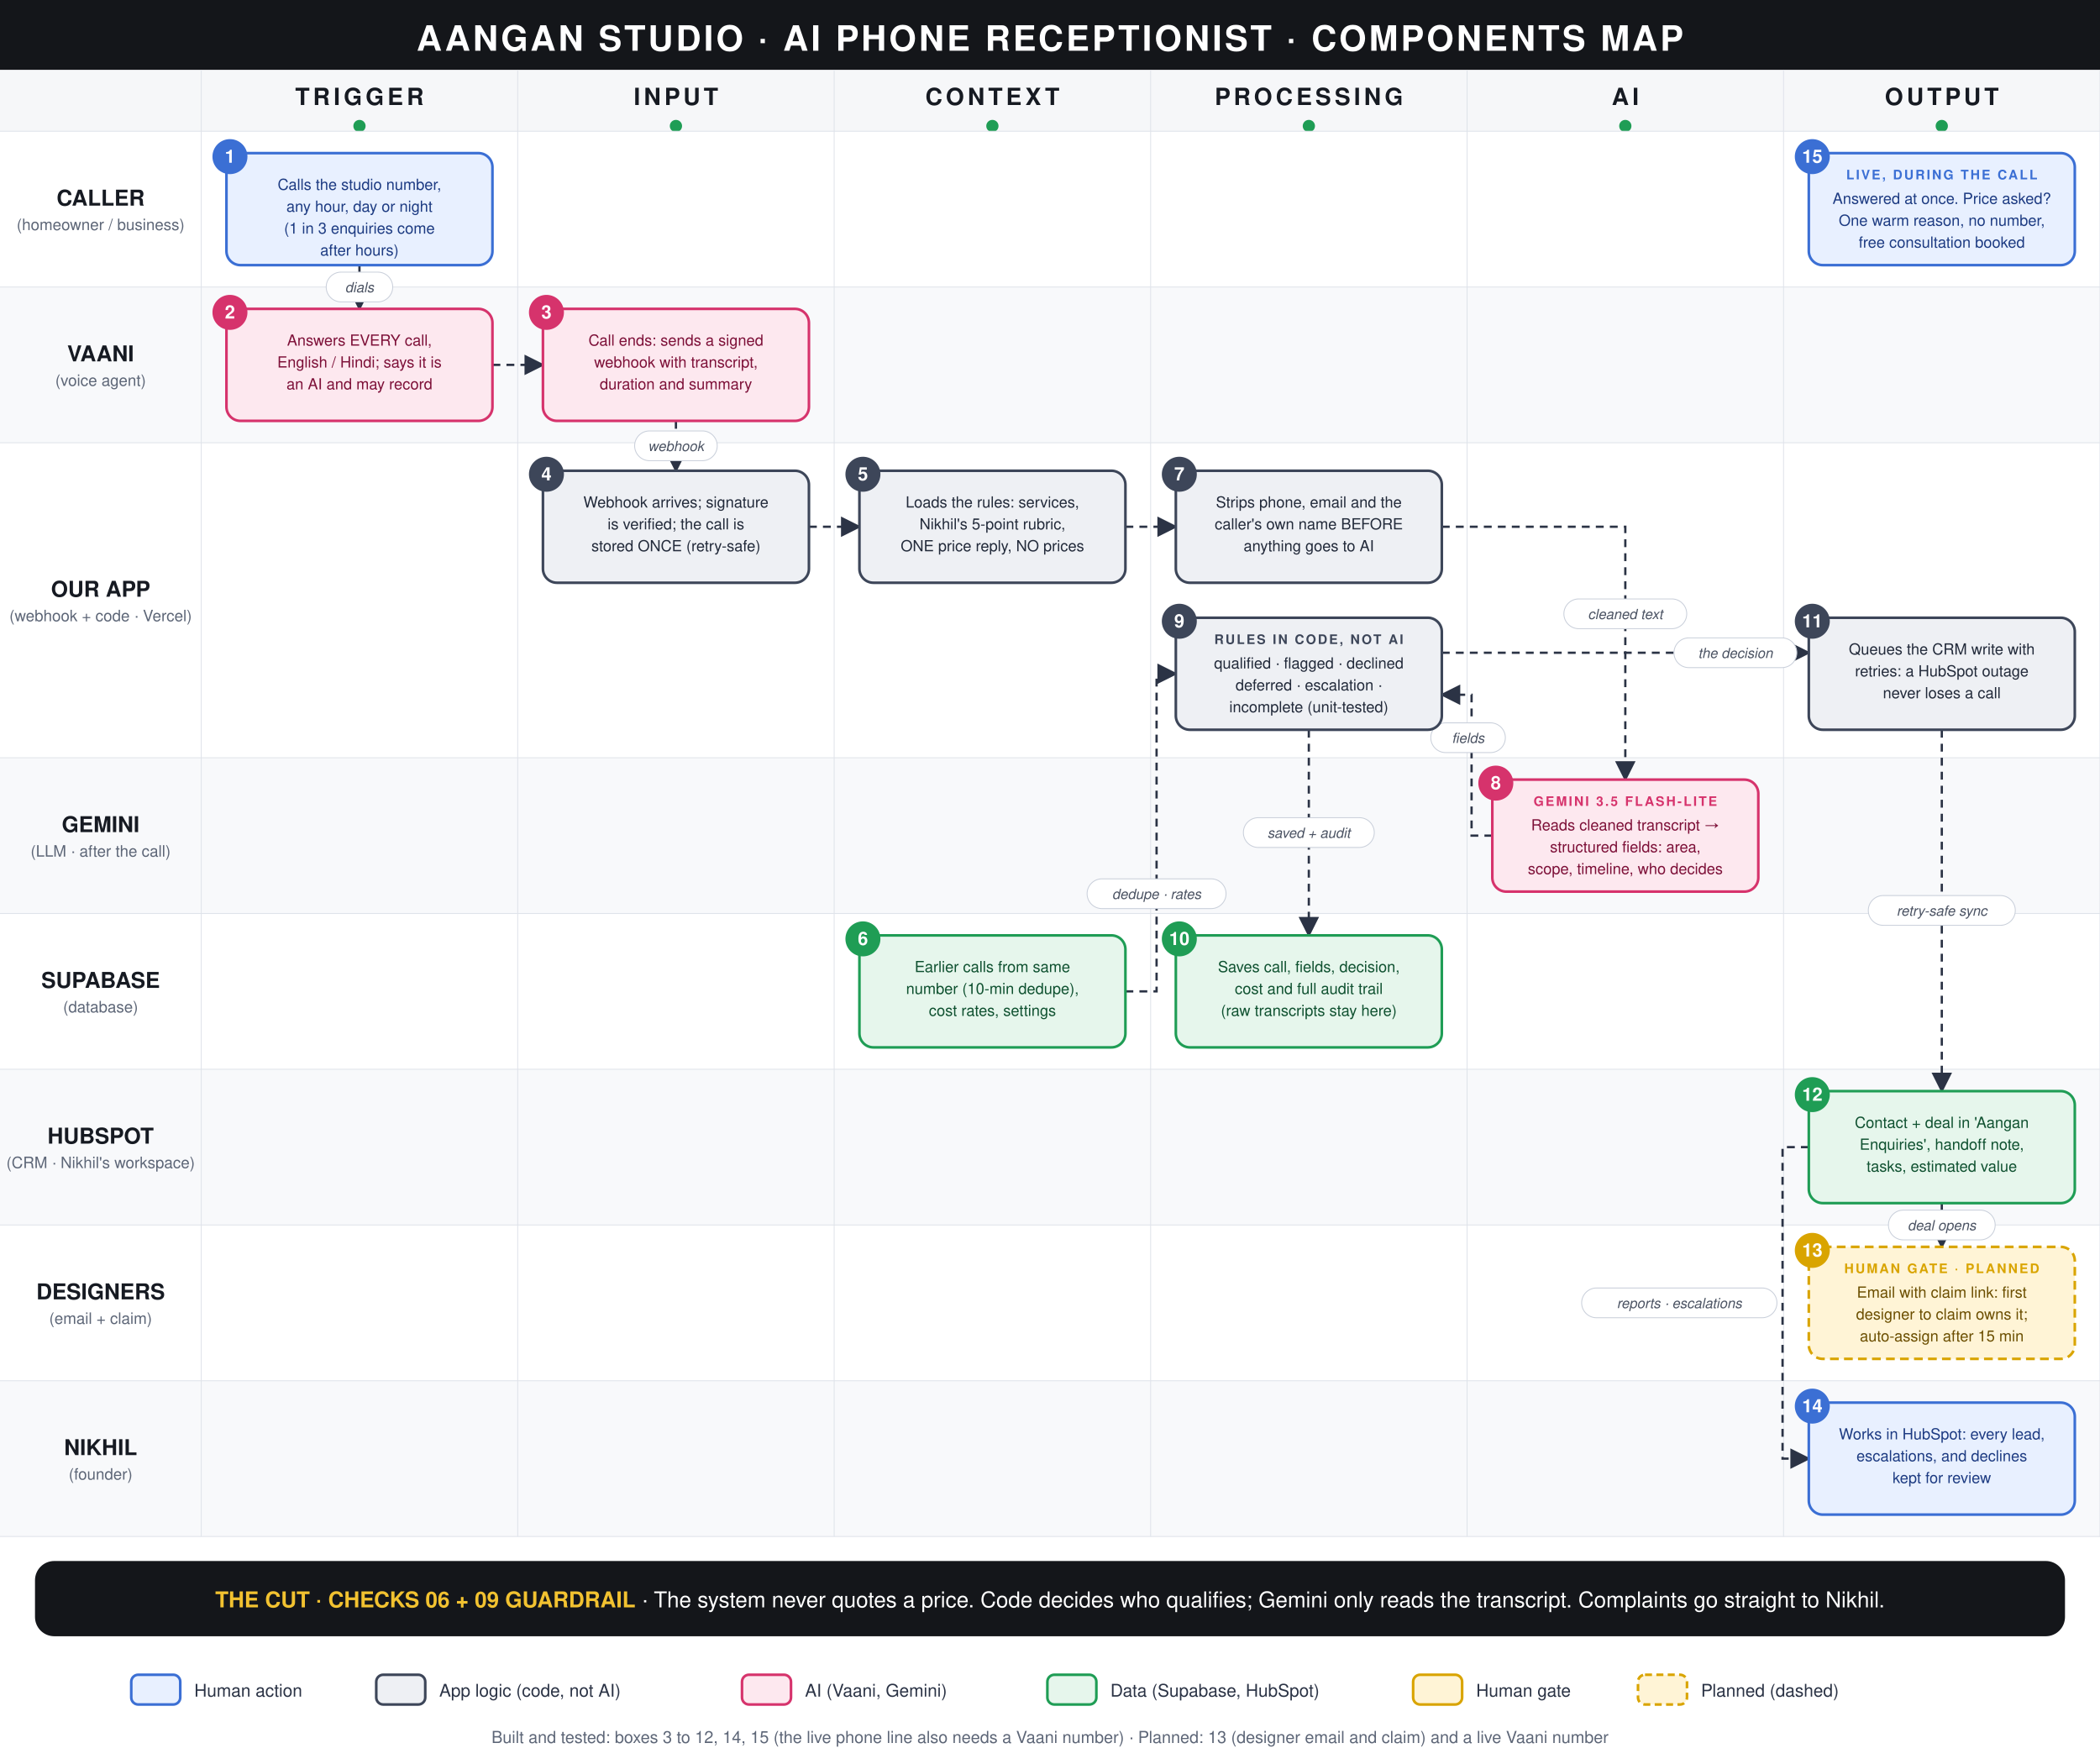
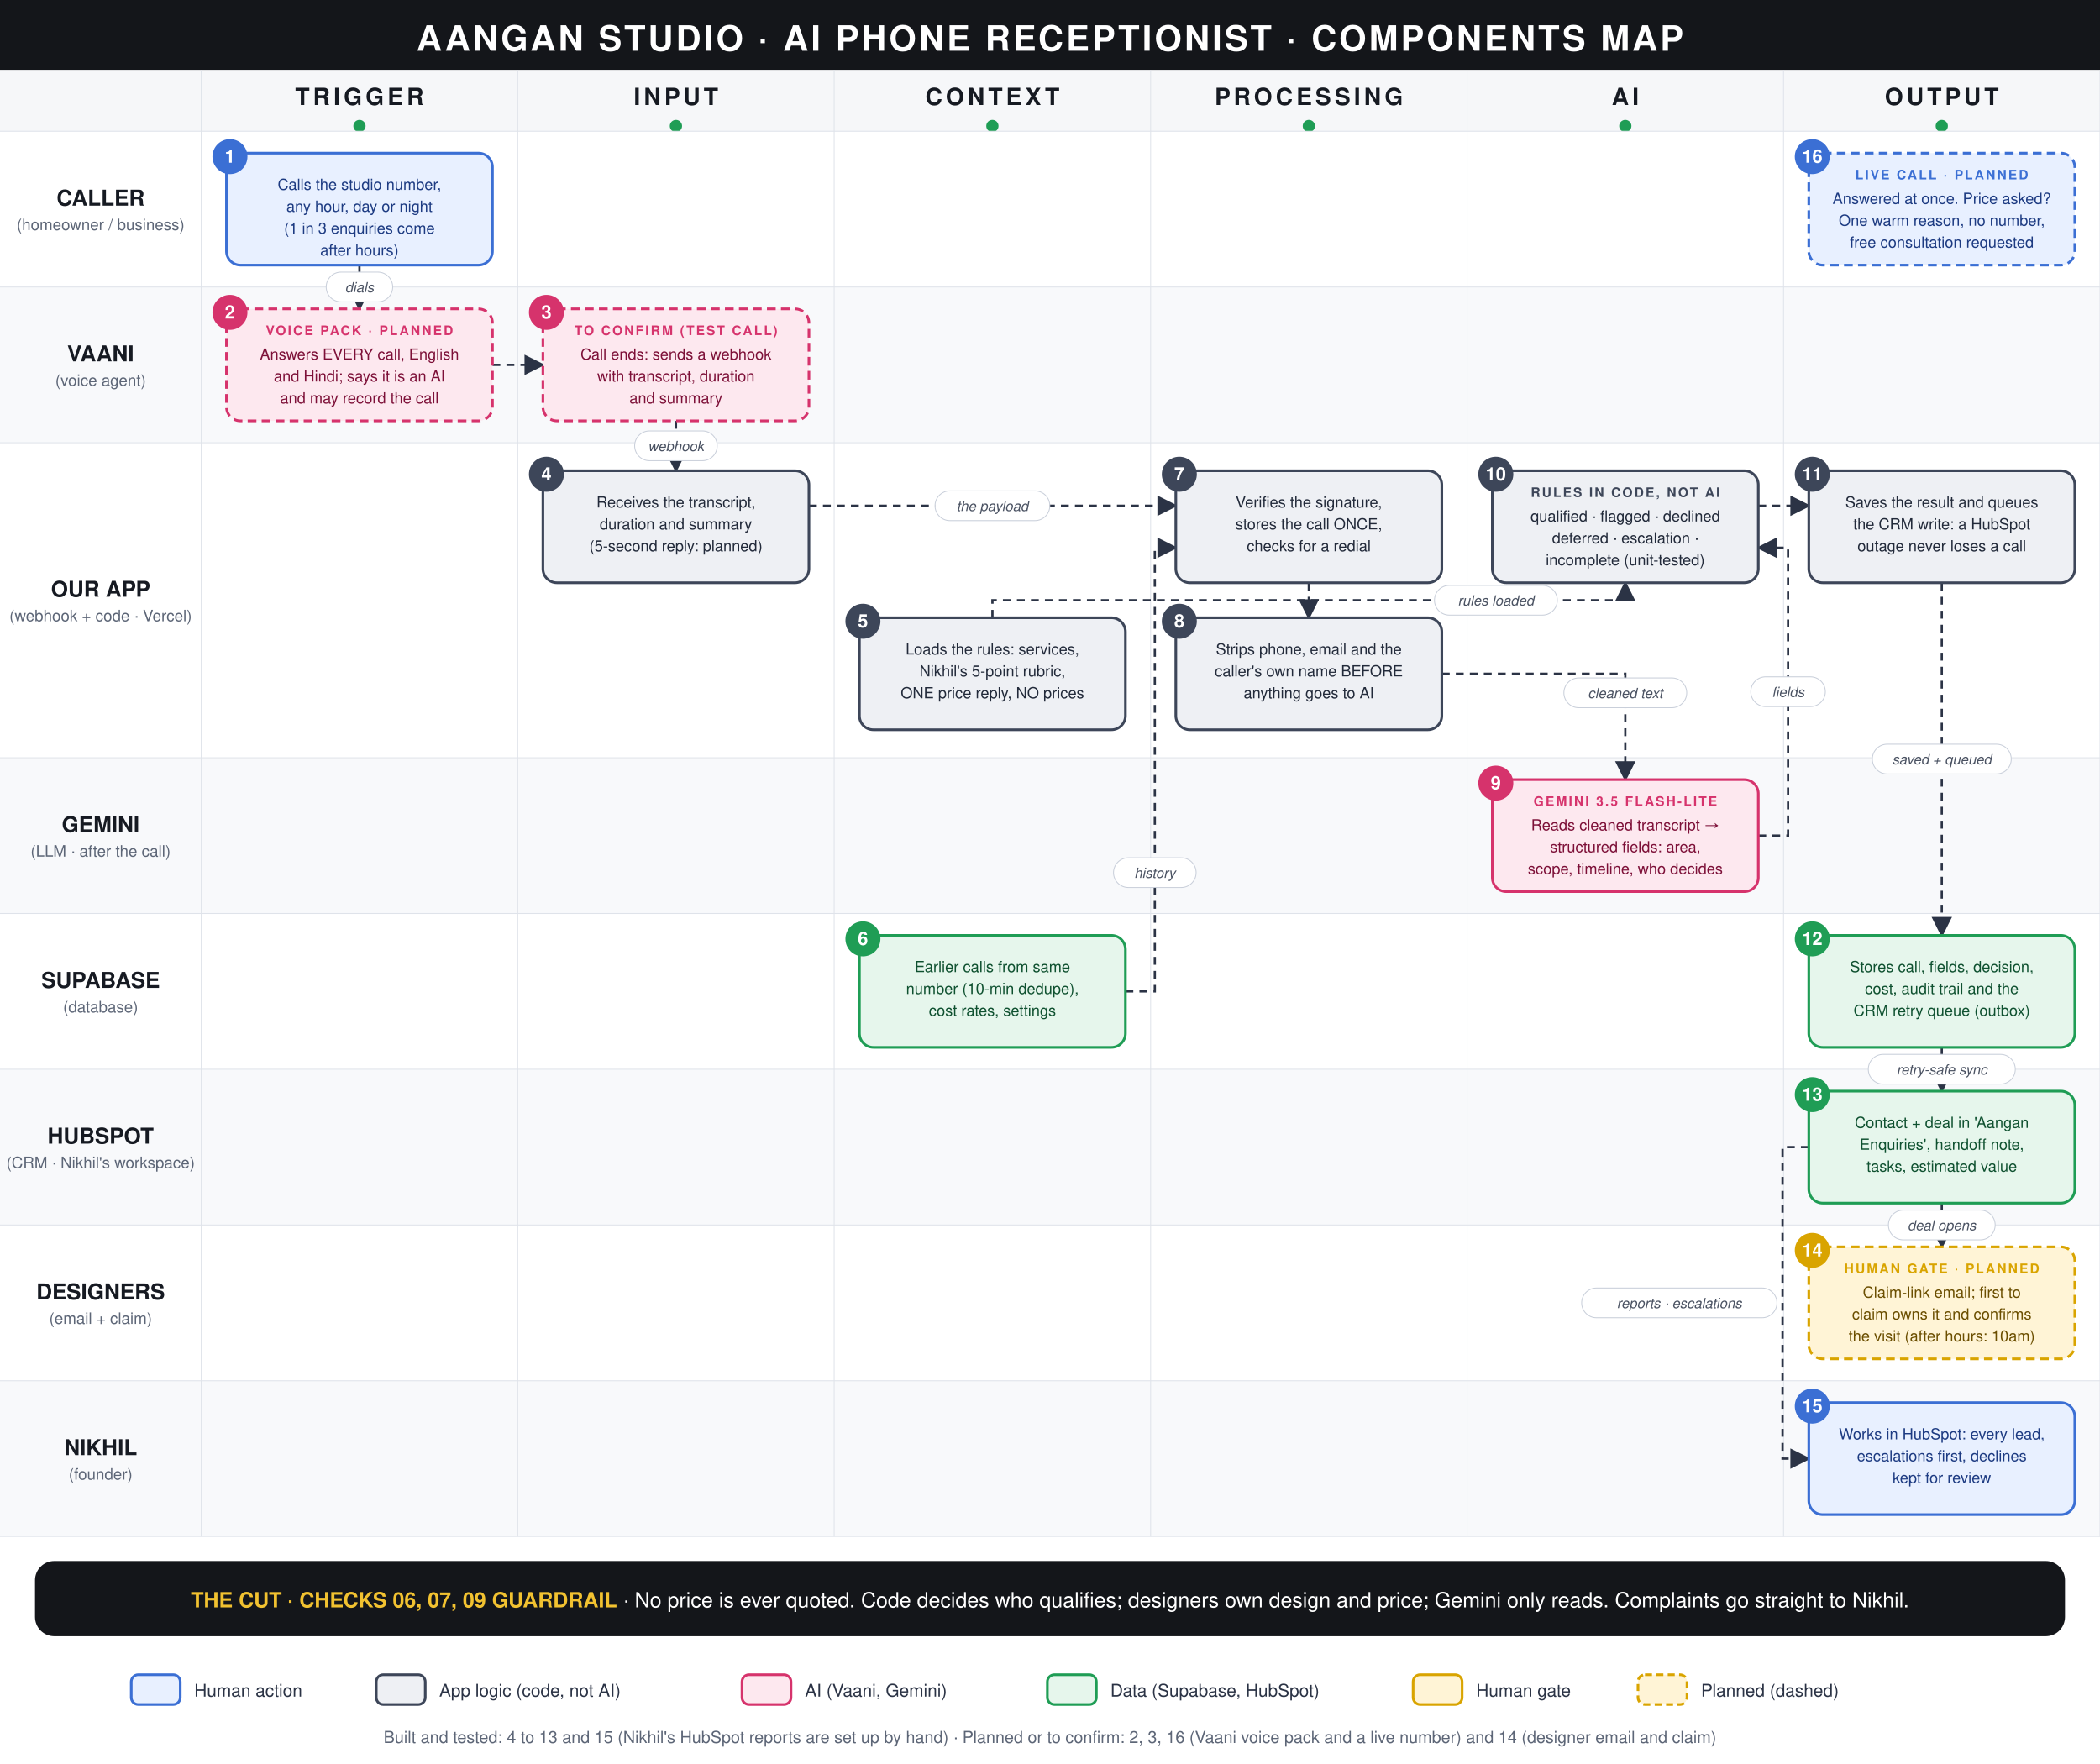
<svg xmlns="http://www.w3.org/2000/svg" viewBox="0 0 2400 2016" width="2400" height="2016" font-family="Helvetica Neue, Helvetica, Arial, sans-serif">
  <defs>
    <marker id="ah" viewBox="0 0 10 10" refX="9" refY="5" markerWidth="9" markerHeight="9" orient="auto-start-reverse">
      <path d="M0 0 L10 5 L0 10 z" fill="#2b3345" />
    </marker>
  </defs>
  <rect width="2400" height="2016" fill="#ffffff" />
  <rect width="2400" height="80" fill="#14161a" />
  <text x="1200.0" y="58" text-anchor="middle" fill="#fff" font-size="40" font-weight="700" letter-spacing="3">AANGAN STUDIO · AI PHONE RECEPTIONIST · COMPONENTS MAP</text>
  <text x="1200.0" y="102" text-anchor="middle" fill="#9aa3b2" font-size="20">MESA Case 03 · incoming phone calls only · Trigger → Input → Context → Processing → AI → Output</text>
  <rect x="0" y="80" width="2400" height="70" fill="#f6f7f9" />
  <text x="410.833" y="120" text-anchor="middle" font-size="27" font-weight="700" letter-spacing="4" fill="#161a22">TRIGGER</text>
  <circle cx="410.833" cy="144" r="7" fill="#1f9d55" />
  <text x="772.5" y="120" text-anchor="middle" font-size="27" font-weight="700" letter-spacing="4" fill="#161a22">INPUT</text>
  <circle cx="772.5" cy="144" r="7" fill="#1f9d55" />
  <text x="1134.167" y="120" text-anchor="middle" font-size="27" font-weight="700" letter-spacing="4" fill="#161a22">CONTEXT</text>
  <circle cx="1134.167" cy="144" r="7" fill="#1f9d55" />
  <text x="1495.833" y="120" text-anchor="middle" font-size="27" font-weight="700" letter-spacing="4" fill="#161a22">PROCESSING</text>
  <circle cx="1495.833" cy="144" r="7" fill="#1f9d55" />
  <text x="1857.5" y="120" text-anchor="middle" font-size="27" font-weight="700" letter-spacing="4" fill="#161a22">AI</text>
  <circle cx="1857.5" cy="144" r="7" fill="#1f9d55" />
  <text x="2219.167" y="120" text-anchor="middle" font-size="27" font-weight="700" letter-spacing="4" fill="#161a22">OUTPUT</text>
  <circle cx="2219.167" cy="144" r="7" fill="#1f9d55" />
  <rect x="0" y="150" width="2400" height="178" fill="#ffffff" />
  <line x1="0" y1="150" x2="2400" y2="150" stroke="#dfe3ea" />
  <text x="115.0" y="235.0" text-anchor="middle" font-size="25" font-weight="700" fill="#161a22">CALLER</text>
  <text x="115.0" y="263.0" text-anchor="middle" font-size="18" fill="#5d6677">(homeowner / business)</text>
  <rect x="0" y="328" width="2400" height="178" fill="#f8f9fb" />
  <line x1="0" y1="328" x2="2400" y2="328" stroke="#dfe3ea" />
  <text x="115.0" y="413.0" text-anchor="middle" font-size="25" font-weight="700" fill="#161a22">VAANI</text>
  <text x="115.0" y="441.0" text-anchor="middle" font-size="18" fill="#5d6677">(voice agent)</text>
  <rect x="0" y="506" width="2400" height="360" fill="#ffffff" />
  <line x1="0" y1="506" x2="2400" y2="506" stroke="#dfe3ea" />
  <text x="115.0" y="682.0" text-anchor="middle" font-size="25" font-weight="700" fill="#161a22">OUR APP</text>
  <text x="115.0" y="710.0" text-anchor="middle" font-size="18" fill="#5d6677">(webhook + code · Vercel)</text>
  <rect x="0" y="866" width="2400" height="178" fill="#f8f9fb" />
  <line x1="0" y1="866" x2="2400" y2="866" stroke="#dfe3ea" />
  <text x="115.0" y="951.0" text-anchor="middle" font-size="25" font-weight="700" fill="#161a22">GEMINI</text>
  <text x="115.0" y="979.0" text-anchor="middle" font-size="18" fill="#5d6677">(LLM · after the call)</text>
  <rect x="0" y="1044" width="2400" height="178" fill="#ffffff" />
  <line x1="0" y1="1044" x2="2400" y2="1044" stroke="#dfe3ea" />
  <text x="115.0" y="1129.0" text-anchor="middle" font-size="25" font-weight="700" fill="#161a22">SUPABASE</text>
  <text x="115.0" y="1157.0" text-anchor="middle" font-size="18" fill="#5d6677">(database)</text>
  <rect x="0" y="1222" width="2400" height="178" fill="#f8f9fb" />
  <line x1="0" y1="1222" x2="2400" y2="1222" stroke="#dfe3ea" />
  <text x="115.0" y="1307.0" text-anchor="middle" font-size="25" font-weight="700" fill="#161a22">HUBSPOT</text>
  <text x="115.0" y="1335.0" text-anchor="middle" font-size="18" fill="#5d6677">(CRM · Nikhil's workspace)</text>
  <rect x="0" y="1400" width="2400" height="178" fill="#ffffff" />
  <line x1="0" y1="1400" x2="2400" y2="1400" stroke="#dfe3ea" />
  <text x="115.0" y="1485.0" text-anchor="middle" font-size="25" font-weight="700" fill="#161a22">DESIGNERS</text>
  <text x="115.0" y="1513.0" text-anchor="middle" font-size="18" fill="#5d6677">(email + claim)</text>
  <rect x="0" y="1578" width="2400" height="178" fill="#f8f9fb" />
  <line x1="0" y1="1578" x2="2400" y2="1578" stroke="#dfe3ea" />
  <text x="115.0" y="1663.0" text-anchor="middle" font-size="25" font-weight="700" fill="#161a22">NIKHIL</text>
  <text x="115.0" y="1691.0" text-anchor="middle" font-size="18" fill="#5d6677">(founder)</text>
  <line x1="230.0" y1="80" x2="230.0" y2="1756" stroke="#dfe3ea" />
  <line x1="591.667" y1="80" x2="591.667" y2="1756" stroke="#dfe3ea" />
  <line x1="953.333" y1="80" x2="953.333" y2="1756" stroke="#dfe3ea" />
  <line x1="1315.0" y1="80" x2="1315.0" y2="1756" stroke="#dfe3ea" />
  <line x1="1676.667" y1="80" x2="1676.667" y2="1756" stroke="#dfe3ea" />
  <line x1="2038.333" y1="80" x2="2038.333" y2="1756" stroke="#dfe3ea" />
  <line x1="2400.0" y1="80" x2="2400.0" y2="1756" stroke="#dfe3ea" />
  <line x1="0" y1="1756" x2="2400" y2="1756" stroke="#dfe3ea" />
  <path d="M 410.8 303.0 L 410.8 353.0" fill="none" stroke="#2b3345" stroke-width="2.6" stroke-dasharray="9 7" marker-end="url(#ah)" />
  <rect x="372.8" y="311.0" width="76.0" height="34" rx="17" fill="#fff" stroke="#c9cfda" />
  <text x="410.8" y="334.0" text-anchor="middle" font-size="16" font-style="italic" fill="#4a5262">dials</text>
  <path d="M 562.8 417.0 L 620.5 417.0" fill="none" stroke="#2b3345" stroke-width="2.6" stroke-dasharray="9 7" marker-end="url(#ah)" />
  <path d="M 772.5 481.0 L 772.5 538.0" fill="none" stroke="#2b3345" stroke-width="2.6" stroke-dasharray="9 7" marker-end="url(#ah)" />
  <rect x="725.3" y="492.5" width="94.4" height="34" rx="17" fill="#fff" stroke="#c9cfda" />
  <text x="772.5" y="515.5" text-anchor="middle" font-size="16" font-style="italic" fill="#4a5262">webhook</text>
-   <path d="M 924.5 602.0 L 982.2 602.0" fill="none" stroke="#2b3345" stroke-width="2.6" stroke-dasharray="9 7" marker-end="url(#ah)" />
-   <path d="M 1286.2 602.0 L 1343.8 602.0" fill="none" stroke="#2b3345" stroke-width="2.6" stroke-dasharray="9 7" marker-end="url(#ah)" />
-   <path d="M 1286.2 1133.0 L 1321.8 1133.0 L 1321.8 770.0 L 1343.8 770.0" fill="none" stroke="#2b3345" stroke-width="2.6" stroke-dasharray="9 7" marker-end="url(#ah)" />
-   <rect x="1242.4" y="1004.4" width="158.8" height="34" rx="17" fill="#fff" stroke="#c9cfda" />
-   <text x="1321.8" y="1027.4" text-anchor="middle" font-size="16" font-style="italic" fill="#4a5262">dedupe · rates</text>
-   <path d="M 1647.8 602.0 L 1857.5 602.0 L 1857.5 891.0" fill="none" stroke="#2b3345" stroke-width="2.6" stroke-dasharray="9 7" marker-end="url(#ah)" />
-   <rect x="1787.3" y="684.5" width="140.4" height="34" rx="17" fill="#fff" stroke="#c9cfda" />
-   <text x="1857.5" y="707.5" text-anchor="middle" font-size="16" font-style="italic" fill="#4a5262">cleaned text</text>
-   <path d="M 1705.5 955.0 L 1681.8 955.0 L 1681.8 794.0 L 1647.8 794.0" fill="none" stroke="#2b3345" stroke-width="2.6" stroke-dasharray="9 7" marker-end="url(#ah)" />
-   <rect x="1635.2" y="826.1" width="85.2" height="34" rx="17" fill="#fff" stroke="#c9cfda" />
-   <text x="1677.8" y="849.1" text-anchor="middle" font-size="16" font-style="italic" fill="#4a5262">fields</text>
-   <path d="M 1495.8 834.0 L 1495.8 1069.0" fill="none" stroke="#2b3345" stroke-width="2.6" stroke-dasharray="9 7" marker-end="url(#ah)" />
-   <rect x="1421.0" y="934.5" width="149.6" height="34" rx="17" fill="#fff" stroke="#c9cfda" />
-   <text x="1495.8" y="957.5" text-anchor="middle" font-size="16" font-style="italic" fill="#4a5262">saved + audit</text>
-   <path d="M 1647.8 746.0 L 2067.2 746.0" fill="none" stroke="#2b3345" stroke-width="2.6" stroke-dasharray="9 7" marker-end="url(#ah)" />
-   <rect x="1913.1" y="729.0" width="140.4" height="34" rx="17" fill="#fff" stroke="#c9cfda" />
-   <text x="1983.3" y="752.0" text-anchor="middle" font-size="16" font-style="italic" fill="#4a5262">the decision</text>
-   <path d="M 2219.2 834.0 L 2219.2 1247.0" fill="none" stroke="#2b3345" stroke-width="2.6" stroke-dasharray="9 7" marker-end="url(#ah)" />
-   <rect x="2135.2" y="1023.5" width="168.0" height="34" rx="17" fill="#fff" stroke="#c9cfda" />
-   <text x="2219.2" y="1046.5" text-anchor="middle" font-size="16" font-style="italic" fill="#4a5262">retry-safe sync</text>
+   <path d="M 924.5 578.0 L 1343.8 578.0" fill="none" stroke="#2b3345" stroke-width="2.6" stroke-dasharray="9 7" marker-end="url(#ah)" />
+   <rect x="1068.6" y="561.0" width="131.2" height="34" rx="17" fill="#fff" stroke="#c9cfda" />
+   <text x="1134.2" y="584.0" text-anchor="middle" font-size="16" font-style="italic" fill="#4a5262">the payload</text>
+   <path d="M 1286.2 1133.0 L 1319.8 1133.0 L 1319.8 626.0 L 1343.8 626.0" fill="none" stroke="#2b3345" stroke-width="2.6" stroke-dasharray="9 7" marker-end="url(#ah)" />
+   <rect x="1272.6" y="980.3" width="94.4" height="34" rx="17" fill="#fff" stroke="#c9cfda" />
+   <text x="1319.8" y="1003.3" text-anchor="middle" font-size="16" font-style="italic" fill="#4a5262">history</text>
+   <path d="M 1134.2 706.0 L 1134.2 686.0 L 1857.5 686.0 L 1857.5 666.0" fill="none" stroke="#2b3345" stroke-width="2.6" stroke-dasharray="9 7" marker-end="url(#ah)" />
+   <rect x="1639.4" y="669.0" width="140.4" height="34" rx="17" fill="#fff" stroke="#c9cfda" />
+   <text x="1709.6" y="692.0" text-anchor="middle" font-size="16" font-style="italic" fill="#4a5262">rules loaded</text>
+   <path d="M 1495.8 666.0 L 1495.8 706.0" fill="none" stroke="#2b3345" stroke-width="2.6" stroke-dasharray="9 7" marker-end="url(#ah)" />
+   <path d="M 1647.8 770.0 L 1857.5 770.0 L 1857.5 891.0" fill="none" stroke="#2b3345" stroke-width="2.6" stroke-dasharray="9 7" marker-end="url(#ah)" />
+   <rect x="1787.3" y="774.8" width="140.4" height="34" rx="17" fill="#fff" stroke="#c9cfda" />
+   <text x="1857.5" y="797.8" text-anchor="middle" font-size="16" font-style="italic" fill="#4a5262">cleaned text</text>
+   <path d="M 2009.5 955.0 L 2043.5 955.0 L 2043.5 626.0 L 2009.5 626.0" fill="none" stroke="#2b3345" stroke-width="2.6" stroke-dasharray="9 7" marker-end="url(#ah)" />
+   <rect x="2000.9" y="773.5" width="85.2" height="34" rx="17" fill="#fff" stroke="#c9cfda" />
+   <text x="2043.5" y="796.5" text-anchor="middle" font-size="16" font-style="italic" fill="#4a5262">fields</text>
+   <path d="M 2009.5 578.0 L 2067.2 578.0" fill="none" stroke="#2b3345" stroke-width="2.6" stroke-dasharray="9 7" marker-end="url(#ah)" />
+   <path d="M 2219.2 666.0 L 2219.2 1069.0" fill="none" stroke="#2b3345" stroke-width="2.6" stroke-dasharray="9 7" marker-end="url(#ah)" />
+   <rect x="2139.8" y="850.5" width="158.8" height="34" rx="17" fill="#fff" stroke="#c9cfda" />
+   <text x="2219.2" y="873.5" text-anchor="middle" font-size="16" font-style="italic" fill="#4a5262">saved + queued</text>
+   <path d="M 2219.2 1197.0 L 2219.2 1247.0" fill="none" stroke="#2b3345" stroke-width="2.6" stroke-dasharray="9 7" marker-end="url(#ah)" />
+   <rect x="2135.2" y="1205.0" width="168.0" height="34" rx="17" fill="#fff" stroke="#c9cfda" />
+   <text x="2219.2" y="1228.0" text-anchor="middle" font-size="16" font-style="italic" fill="#4a5262">retry-safe sync</text>
  <path d="M 2219.2 1375.0 L 2219.2 1425.0" fill="none" stroke="#2b3345" stroke-width="2.6" stroke-dasharray="9 7" marker-end="url(#ah)" />
  <rect x="2158.2" y="1383.0" width="122.0" height="34" rx="17" fill="#fff" stroke="#c9cfda" />
  <text x="2219.2" y="1406.0" text-anchor="middle" font-size="16" font-style="italic" fill="#4a5262">deal opens</text>
  <path d="M 2067.2 1311.0 L 2037.2 1311.0 L 2037.2 1667.0 L 2067.2 1667.0" fill="none" stroke="#2b3345" stroke-width="2.6" stroke-dasharray="9 7" marker-end="url(#ah)" />
  <rect x="1807.6" y="1472.0" width="223.2" height="34" rx="17" fill="#fff" stroke="#c9cfda" />
  <text x="1919.2" y="1495.0" text-anchor="middle" font-size="16" font-style="italic" fill="#4a5262">reports · escalations</text>
  <rect x="258.8" y="175.0" width="304" height="128" rx="16" fill="#e8f0ff" stroke="#3b6fd4" stroke-width="3" />
  <text x="410.8" y="217.0" text-anchor="middle" font-size="17.5" fill="#1d3b82">Calls the studio number,</text>
  <text x="410.8" y="242.0" text-anchor="middle" font-size="17.5" fill="#1d3b82">any hour, day or night</text>
  <text x="410.8" y="267.0" text-anchor="middle" font-size="17.5" fill="#1d3b82">(1 in 3 enquiries come</text>
  <text x="410.8" y="292.0" text-anchor="middle" font-size="17.5" fill="#1d3b82">after hours)</text>
  <circle cx="262.8" cy="179.0" r="20" fill="#3b6fd4" />
  <text x="262.8" y="186.0" text-anchor="middle" font-size="21" font-weight="700" fill="#fff">1</text>
-   <rect x="258.8" y="353.0" width="304" height="128" rx="16" fill="#fde8ef" stroke="#d6336c" stroke-width="3" />
-   <text x="410.8" y="395.0" text-anchor="middle" font-size="17.5" fill="#7d1038">Answers EVERY call,</text>
-   <text x="410.8" y="420.0" text-anchor="middle" font-size="17.5" fill="#7d1038">English / Hindi; says it is</text>
-   <text x="410.8" y="445.0" text-anchor="middle" font-size="17.5" fill="#7d1038">an AI and may record</text>
+   <rect x="258.8" y="353.0" width="304" height="128" rx="16" fill="#fde8ef" stroke="#d6336c" stroke-width="3" stroke-dasharray="10 6" />
+   <text x="410.8" y="383.0" text-anchor="middle" font-size="15" font-weight="700" letter-spacing="2" fill="#d6336c">VOICE PACK · PLANNED</text>
+   <text x="410.8" y="411.0" text-anchor="middle" font-size="17.5" fill="#7d1038">Answers EVERY call, English</text>
+   <text x="410.8" y="436.0" text-anchor="middle" font-size="17.5" fill="#7d1038">and Hindi; says it is an AI</text>
+   <text x="410.8" y="461.0" text-anchor="middle" font-size="17.5" fill="#7d1038">and may record the call</text>
  <circle cx="262.8" cy="357.0" r="20" fill="#d6336c" />
  <text x="262.8" y="364.0" text-anchor="middle" font-size="21" font-weight="700" fill="#fff">2</text>
-   <rect x="620.5" y="353.0" width="304" height="128" rx="16" fill="#fde8ef" stroke="#d6336c" stroke-width="3" />
-   <text x="772.5" y="395.0" text-anchor="middle" font-size="17.5" fill="#7d1038">Call ends: sends a signed</text>
-   <text x="772.5" y="420.0" text-anchor="middle" font-size="17.5" fill="#7d1038">webhook with transcript,</text>
-   <text x="772.5" y="445.0" text-anchor="middle" font-size="17.5" fill="#7d1038">duration and summary</text>
+   <rect x="620.5" y="353.0" width="304" height="128" rx="16" fill="#fde8ef" stroke="#d6336c" stroke-width="3" stroke-dasharray="10 6" />
+   <text x="772.5" y="383.0" text-anchor="middle" font-size="15" font-weight="700" letter-spacing="2" fill="#d6336c">TO CONFIRM (TEST CALL)</text>
+   <text x="772.5" y="411.0" text-anchor="middle" font-size="17.5" fill="#7d1038">Call ends: sends a webhook</text>
+   <text x="772.5" y="436.0" text-anchor="middle" font-size="17.5" fill="#7d1038">with transcript, duration</text>
+   <text x="772.5" y="461.0" text-anchor="middle" font-size="17.5" fill="#7d1038">and summary</text>
  <circle cx="624.5" cy="357.0" r="20" fill="#d6336c" />
  <text x="624.5" y="364.0" text-anchor="middle" font-size="21" font-weight="700" fill="#fff">3</text>
  <rect x="620.5" y="538.0" width="304" height="128" rx="16" fill="#eef0f4" stroke="#3d4659" stroke-width="3" />
-   <text x="772.5" y="580.0" text-anchor="middle" font-size="17.5" fill="#222a3a">Webhook arrives; signature</text>
-   <text x="772.5" y="605.0" text-anchor="middle" font-size="17.5" fill="#222a3a">is verified; the call is</text>
-   <text x="772.5" y="630.0" text-anchor="middle" font-size="17.5" fill="#222a3a">stored ONCE (retry-safe)</text>
+   <text x="772.5" y="580.0" text-anchor="middle" font-size="17.5" fill="#222a3a">Receives the transcript,</text>
+   <text x="772.5" y="605.0" text-anchor="middle" font-size="17.5" fill="#222a3a">duration and summary</text>
+   <text x="772.5" y="630.0" text-anchor="middle" font-size="17.5" fill="#222a3a">(5-second reply: planned)</text>
  <circle cx="624.5" cy="542.0" r="20" fill="#3d4659" />
  <text x="624.5" y="549.0" text-anchor="middle" font-size="21" font-weight="700" fill="#fff">4</text>
-   <rect x="982.2" y="538.0" width="304" height="128" rx="16" fill="#eef0f4" stroke="#3d4659" stroke-width="3" />
-   <text x="1134.2" y="580.0" text-anchor="middle" font-size="17.5" fill="#222a3a">Loads the rules: services,</text>
-   <text x="1134.2" y="605.0" text-anchor="middle" font-size="17.5" fill="#222a3a">Nikhil's 5-point rubric,</text>
-   <text x="1134.2" y="630.0" text-anchor="middle" font-size="17.5" fill="#222a3a">ONE price reply, NO prices</text>
-   <circle cx="986.2" cy="542.0" r="20" fill="#3d4659" />
-   <text x="986.2" y="549.0" text-anchor="middle" font-size="21" font-weight="700" fill="#fff">5</text>
+   <rect x="982.2" y="706.0" width="304" height="128" rx="16" fill="#eef0f4" stroke="#3d4659" stroke-width="3" />
+   <text x="1134.2" y="748.0" text-anchor="middle" font-size="17.5" fill="#222a3a">Loads the rules: services,</text>
+   <text x="1134.2" y="773.0" text-anchor="middle" font-size="17.5" fill="#222a3a">Nikhil's 5-point rubric,</text>
+   <text x="1134.2" y="798.0" text-anchor="middle" font-size="17.5" fill="#222a3a">ONE price reply, NO prices</text>
+   <circle cx="986.2" cy="710.0" r="20" fill="#3d4659" />
+   <text x="986.2" y="717.0" text-anchor="middle" font-size="21" font-weight="700" fill="#fff">5</text>
  <rect x="982.2" y="1069.0" width="304" height="128" rx="16" fill="#e6f6ec" stroke="#1f9d55" stroke-width="3" />
  <text x="1134.2" y="1111.0" text-anchor="middle" font-size="17.5" fill="#0f5130">Earlier calls from same</text>
  <text x="1134.2" y="1136.0" text-anchor="middle" font-size="17.5" fill="#0f5130">number (10-min dedupe),</text>
  <text x="1134.2" y="1161.0" text-anchor="middle" font-size="17.5" fill="#0f5130">cost rates, settings</text>
  <circle cx="986.2" cy="1073.0" r="20" fill="#1f9d55" />
  <text x="986.2" y="1080.0" text-anchor="middle" font-size="21" font-weight="700" fill="#fff">6</text>
  <rect x="1343.8" y="538.0" width="304" height="128" rx="16" fill="#eef0f4" stroke="#3d4659" stroke-width="3" />
-   <text x="1495.8" y="580.0" text-anchor="middle" font-size="17.5" fill="#222a3a">Strips phone, email and the</text>
-   <text x="1495.8" y="605.0" text-anchor="middle" font-size="17.5" fill="#222a3a">caller's own name BEFORE</text>
-   <text x="1495.8" y="630.0" text-anchor="middle" font-size="17.5" fill="#222a3a">anything goes to AI</text>
+   <text x="1495.8" y="580.0" text-anchor="middle" font-size="17.5" fill="#222a3a">Verifies the signature,</text>
+   <text x="1495.8" y="605.0" text-anchor="middle" font-size="17.5" fill="#222a3a">stores the call ONCE,</text>
+   <text x="1495.8" y="630.0" text-anchor="middle" font-size="17.5" fill="#222a3a">checks for a redial</text>
  <circle cx="1347.8" cy="542.0" r="20" fill="#3d4659" />
  <text x="1347.8" y="549.0" text-anchor="middle" font-size="21" font-weight="700" fill="#fff">7</text>
+   <rect x="1343.8" y="706.0" width="304" height="128" rx="16" fill="#eef0f4" stroke="#3d4659" stroke-width="3" />
+   <text x="1495.8" y="748.0" text-anchor="middle" font-size="17.5" fill="#222a3a">Strips phone, email and the</text>
+   <text x="1495.8" y="773.0" text-anchor="middle" font-size="17.5" fill="#222a3a">caller's own name BEFORE</text>
+   <text x="1495.8" y="798.0" text-anchor="middle" font-size="17.5" fill="#222a3a">anything goes to AI</text>
+   <circle cx="1347.8" cy="710.0" r="20" fill="#3d4659" />
+   <text x="1347.8" y="717.0" text-anchor="middle" font-size="21" font-weight="700" fill="#fff">8</text>
  <rect x="1705.5" y="891.0" width="304" height="128" rx="16" fill="#fde8ef" stroke="#d6336c" stroke-width="3" />
  <text x="1857.5" y="921.0" text-anchor="middle" font-size="15" font-weight="700" letter-spacing="2" fill="#d6336c">GEMINI 3.5 FLASH-LITE</text>
  <text x="1857.5" y="949.0" text-anchor="middle" font-size="17.5" fill="#7d1038">Reads cleaned transcript →</text>
  <text x="1857.5" y="974.0" text-anchor="middle" font-size="17.5" fill="#7d1038">structured fields: area,</text>
  <text x="1857.5" y="999.0" text-anchor="middle" font-size="17.5" fill="#7d1038">scope, timeline, who decides</text>
  <circle cx="1709.5" cy="895.0" r="20" fill="#d6336c" />
-   <text x="1709.5" y="902.0" text-anchor="middle" font-size="21" font-weight="700" fill="#fff">8</text>
-   <rect x="1343.8" y="706.0" width="304" height="128" rx="16" fill="#eef0f4" stroke="#3d4659" stroke-width="3" />
-   <text x="1495.8" y="736" text-anchor="middle" font-size="15" font-weight="700" letter-spacing="2" fill="#3d4659">RULES IN CODE, NOT AI</text>
-   <text x="1495.8" y="764.0" text-anchor="middle" font-size="17.5" fill="#222a3a">qualified · flagged · declined</text>
-   <text x="1495.8" y="789.0" text-anchor="middle" font-size="17.5" fill="#222a3a">deferred · escalation ·</text>
-   <text x="1495.8" y="814.0" text-anchor="middle" font-size="17.5" fill="#222a3a">incomplete (unit-tested)</text>
-   <circle cx="1347.8" cy="710.0" r="20" fill="#3d4659" />
-   <text x="1347.8" y="717.0" text-anchor="middle" font-size="21" font-weight="700" fill="#fff">9</text>
-   <rect x="1343.8" y="1069.0" width="304" height="128" rx="16" fill="#e6f6ec" stroke="#1f9d55" stroke-width="3" />
-   <text x="1495.8" y="1111.0" text-anchor="middle" font-size="17.5" fill="#0f5130">Saves call, fields, decision,</text>
-   <text x="1495.8" y="1136.0" text-anchor="middle" font-size="17.5" fill="#0f5130">cost and full audit trail</text>
-   <text x="1495.8" y="1161.0" text-anchor="middle" font-size="17.5" fill="#0f5130">(raw transcripts stay here)</text>
-   <circle cx="1347.8" cy="1073.0" r="20" fill="#1f9d55" />
-   <text x="1347.8" y="1080.0" text-anchor="middle" font-size="21" font-weight="700" fill="#fff">10</text>
-   <rect x="2067.2" y="706.0" width="304" height="128" rx="16" fill="#eef0f4" stroke="#3d4659" stroke-width="3" />
-   <text x="2219.2" y="748.0" text-anchor="middle" font-size="17.5" fill="#222a3a">Queues the CRM write with</text>
-   <text x="2219.2" y="773.0" text-anchor="middle" font-size="17.5" fill="#222a3a">retries: a HubSpot outage</text>
-   <text x="2219.2" y="798.0" text-anchor="middle" font-size="17.5" fill="#222a3a">never loses a call</text>
-   <circle cx="2071.2" cy="710.0" r="20" fill="#3d4659" />
-   <text x="2071.2" y="717.0" text-anchor="middle" font-size="21" font-weight="700" fill="#fff">11</text>
+   <text x="1709.5" y="902.0" text-anchor="middle" font-size="21" font-weight="700" fill="#fff">9</text>
+   <rect x="1705.5" y="538.0" width="304" height="128" rx="16" fill="#eef0f4" stroke="#3d4659" stroke-width="3" />
+   <text x="1857.5" y="568" text-anchor="middle" font-size="15" font-weight="700" letter-spacing="2" fill="#3d4659">RULES IN CODE, NOT AI</text>
+   <text x="1857.5" y="596.0" text-anchor="middle" font-size="17.5" fill="#222a3a">qualified · flagged · declined</text>
+   <text x="1857.5" y="621.0" text-anchor="middle" font-size="17.5" fill="#222a3a">deferred · escalation ·</text>
+   <text x="1857.5" y="646.0" text-anchor="middle" font-size="17.5" fill="#222a3a">incomplete (unit-tested)</text>
+   <circle cx="1709.5" cy="542.0" r="20" fill="#3d4659" />
+   <text x="1709.5" y="549.0" text-anchor="middle" font-size="21" font-weight="700" fill="#fff">10</text>
+   <rect x="2067.2" y="538.0" width="304" height="128" rx="16" fill="#eef0f4" stroke="#3d4659" stroke-width="3" />
+   <text x="2219.2" y="580.0" text-anchor="middle" font-size="17.5" fill="#222a3a">Saves the result and queues</text>
+   <text x="2219.2" y="605.0" text-anchor="middle" font-size="17.5" fill="#222a3a">the CRM write: a HubSpot</text>
+   <text x="2219.2" y="630.0" text-anchor="middle" font-size="17.5" fill="#222a3a">outage never loses a call</text>
+   <circle cx="2071.2" cy="542.0" r="20" fill="#3d4659" />
+   <text x="2071.2" y="549.0" text-anchor="middle" font-size="21" font-weight="700" fill="#fff">11</text>
+   <rect x="2067.2" y="1069.0" width="304" height="128" rx="16" fill="#e6f6ec" stroke="#1f9d55" stroke-width="3" />
+   <text x="2219.2" y="1111.0" text-anchor="middle" font-size="17.5" fill="#0f5130">Stores call, fields, decision,</text>
+   <text x="2219.2" y="1136.0" text-anchor="middle" font-size="17.5" fill="#0f5130">cost, audit trail and the</text>
+   <text x="2219.2" y="1161.0" text-anchor="middle" font-size="17.5" fill="#0f5130">CRM retry queue (outbox)</text>
+   <circle cx="2071.2" cy="1073.0" r="20" fill="#1f9d55" />
+   <text x="2071.2" y="1080.0" text-anchor="middle" font-size="21" font-weight="700" fill="#fff">12</text>
  <rect x="2067.2" y="1247.0" width="304" height="128" rx="16" fill="#e6f6ec" stroke="#1f9d55" stroke-width="3" />
  <text x="2219.2" y="1289.0" text-anchor="middle" font-size="17.5" fill="#0f5130">Contact + deal in 'Aangan</text>
  <text x="2219.2" y="1314.0" text-anchor="middle" font-size="17.5" fill="#0f5130">Enquiries', handoff note,</text>
  <text x="2219.2" y="1339.0" text-anchor="middle" font-size="17.5" fill="#0f5130">tasks, estimated value</text>
  <circle cx="2071.2" cy="1251.0" r="20" fill="#1f9d55" />
-   <text x="2071.2" y="1258.0" text-anchor="middle" font-size="21" font-weight="700" fill="#fff">12</text>
+   <text x="2071.2" y="1258.0" text-anchor="middle" font-size="21" font-weight="700" fill="#fff">13</text>
  <rect x="2067.2" y="1425.0" width="304" height="128" rx="16" fill="#fff4d6" stroke="#d9a400" stroke-width="3" stroke-dasharray="10 6" />
  <text x="2219.2" y="1455.0" text-anchor="middle" font-size="15" font-weight="700" letter-spacing="2" fill="#d9a400">HUMAN GATE · PLANNED</text>
-   <text x="2219.2" y="1483.0" text-anchor="middle" font-size="17.5" fill="#6b4e00">Email with claim link: first</text>
-   <text x="2219.2" y="1508.0" text-anchor="middle" font-size="17.5" fill="#6b4e00">designer to claim owns it;</text>
-   <text x="2219.2" y="1533.0" text-anchor="middle" font-size="17.5" fill="#6b4e00">auto-assign after 15 min</text>
+   <text x="2219.2" y="1483.0" text-anchor="middle" font-size="17.5" fill="#6b4e00">Claim-link email; first to</text>
+   <text x="2219.2" y="1508.0" text-anchor="middle" font-size="17.5" fill="#6b4e00">claim owns it and confirms</text>
+   <text x="2219.2" y="1533.0" text-anchor="middle" font-size="17.5" fill="#6b4e00">the visit (after hours: 10am)</text>
  <circle cx="2071.2" cy="1429.0" r="20" fill="#d9a400" />
-   <text x="2071.2" y="1436.0" text-anchor="middle" font-size="21" font-weight="700" fill="#fff">13</text>
+   <text x="2071.2" y="1436.0" text-anchor="middle" font-size="21" font-weight="700" fill="#fff">14</text>
  <rect x="2067.2" y="1603.0" width="304" height="128" rx="16" fill="#e8f0ff" stroke="#3b6fd4" stroke-width="3" />
  <text x="2219.2" y="1645.0" text-anchor="middle" font-size="17.5" fill="#1d3b82">Works in HubSpot: every lead,</text>
-   <text x="2219.2" y="1670.0" text-anchor="middle" font-size="17.5" fill="#1d3b82">escalations, and declines</text>
+   <text x="2219.2" y="1670.0" text-anchor="middle" font-size="17.5" fill="#1d3b82">escalations first, declines</text>
  <text x="2219.2" y="1695.0" text-anchor="middle" font-size="17.5" fill="#1d3b82">kept for review</text>
  <circle cx="2071.2" cy="1607.0" r="20" fill="#3b6fd4" />
-   <text x="2071.2" y="1614.0" text-anchor="middle" font-size="21" font-weight="700" fill="#fff">14</text>
-   <rect x="2067.2" y="175.0" width="304" height="128" rx="16" fill="#e8f0ff" stroke="#3b6fd4" stroke-width="3" />
-   <text x="2219.2" y="205.0" text-anchor="middle" font-size="15" font-weight="700" letter-spacing="2" fill="#3b6fd4">LIVE, DURING THE CALL</text>
+   <text x="2071.2" y="1614.0" text-anchor="middle" font-size="21" font-weight="700" fill="#fff">15</text>
+   <rect x="2067.2" y="175.0" width="304" height="128" rx="16" fill="#e8f0ff" stroke="#3b6fd4" stroke-width="3" stroke-dasharray="10 6" />
+   <text x="2219.2" y="205.0" text-anchor="middle" font-size="15" font-weight="700" letter-spacing="2" fill="#3b6fd4">LIVE CALL · PLANNED</text>
  <text x="2219.2" y="233.0" text-anchor="middle" font-size="17.5" fill="#1d3b82">Answered at once. Price asked?</text>
  <text x="2219.2" y="258.0" text-anchor="middle" font-size="17.5" fill="#1d3b82">One warm reason, no number,</text>
-   <text x="2219.2" y="283.0" text-anchor="middle" font-size="17.5" fill="#1d3b82">free consultation booked</text>
+   <text x="2219.2" y="283.0" text-anchor="middle" font-size="17.5" fill="#1d3b82">free consultation requested</text>
  <circle cx="2071.2" cy="179.0" r="20" fill="#3b6fd4" />
-   <text x="2071.2" y="186.0" text-anchor="middle" font-size="21" font-weight="700" fill="#fff">15</text>
+   <text x="2071.2" y="186.0" text-anchor="middle" font-size="21" font-weight="700" fill="#fff">16</text>
  <rect x="40" y="1784" width="2320" height="86" rx="22" fill="#14161a" />
-   <text x="1200.0" y="1837" text-anchor="middle" font-size="25" fill="#ffffff">
-     <tspan fill="#f2c230" font-weight="700">THE CUT · CHECKS 06 + 09 GUARDRAIL</tspan> · The system never quotes a price. Code decides who qualifies; Gemini only reads the transcript. Complaints go straight to Nikhil.</text>
+   <text x="1200.0" y="1837" text-anchor="middle" font-size="24" fill="#ffffff">
+     <tspan fill="#f2c230" font-weight="700">THE CUT · CHECKS 06, 07, 09 GUARDRAIL</tspan> · No price is ever quoted. Code decides who qualifies; designers own design and price; Gemini only reads. Complaints go straight to Nikhil.</text>
  <rect x="150" y="1914" width="56" height="34" rx="8" fill="#e8f0ff" stroke="#3b6fd4" stroke-width="3" />
  <text x="222" y="1939" font-size="20" fill="#2b3345">Human action</text>
  <rect x="430.0" y="1914" width="56" height="34" rx="8" fill="#eef0f4" stroke="#3d4659" stroke-width="3" />
  <text x="502.0" y="1939" font-size="20" fill="#2b3345">App logic (code, not AI)</text>
  <rect x="848.0" y="1914" width="56" height="34" rx="8" fill="#fde8ef" stroke="#d6336c" stroke-width="3" />
  <text x="920.0" y="1939" font-size="20" fill="#2b3345">AI (Vaani, Gemini)</text>
  <rect x="1197.0" y="1914" width="56" height="34" rx="8" fill="#e6f6ec" stroke="#1f9d55" stroke-width="3" />
  <text x="1269.0" y="1939" font-size="20" fill="#2b3345">Data (Supabase, HubSpot)</text>
  <rect x="1615.0" y="1914" width="56" height="34" rx="8" fill="#fff4d6" stroke="#d9a400" stroke-width="3" />
  <text x="1687.0" y="1939" font-size="20" fill="#2b3345">Human gate</text>
  <rect x="1872.0" y="1914" width="56" height="34" rx="8" fill="#fff4d6" stroke="#d9a400" stroke-width="3" stroke-dasharray="8 5" />
  <text x="1944.0" y="1939" font-size="20" fill="#2b3345">Planned (dashed)</text>
-   <text x="1200.0" y="1992" text-anchor="middle" font-size="19" fill="#5d6677">Built and tested: boxes 3 to 12, 14, 15 (the live phone line also needs a Vaani number) · Planned: 13 (designer email and claim) and a live Vaani number</text>
+   <text x="1200.0" y="1992" text-anchor="middle" font-size="19" fill="#5d6677">Built and tested: 4 to 13 and 15 (Nikhil's HubSpot reports are set up by hand) · Planned or to confirm: 2, 3, 16 (Vaani voice pack and a live number) and 14 (designer email and claim)</text>
</svg>
